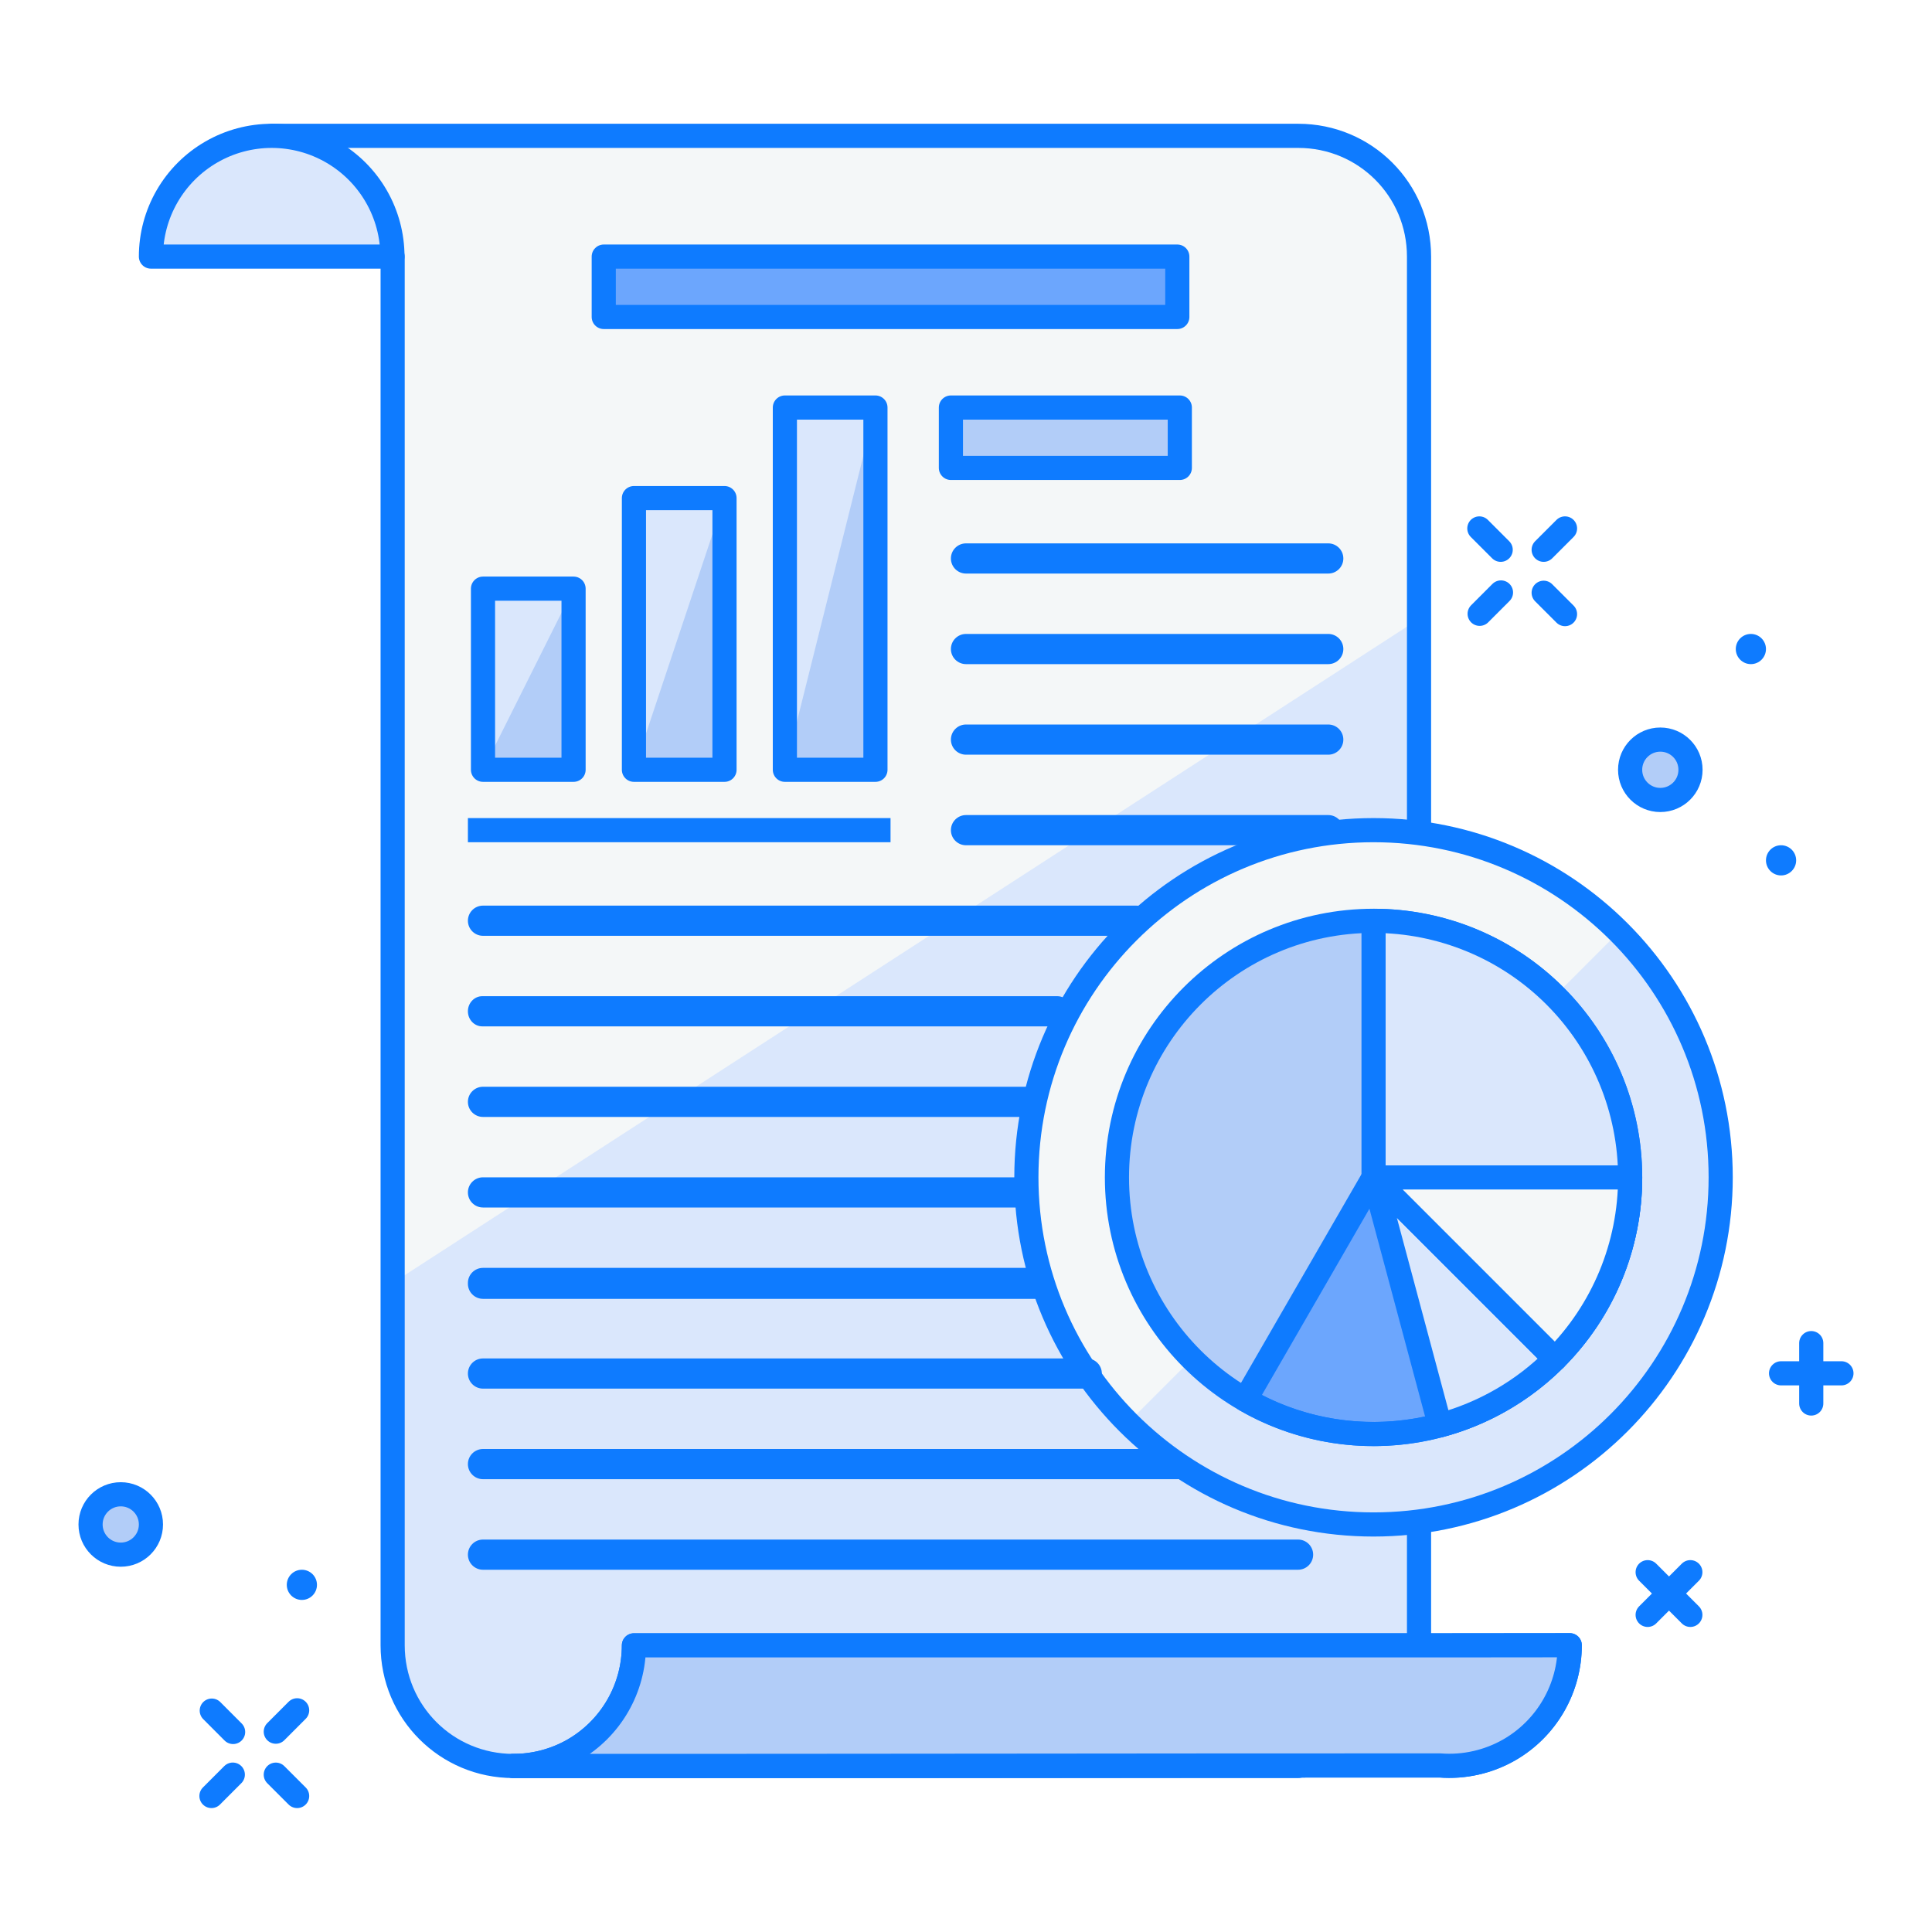
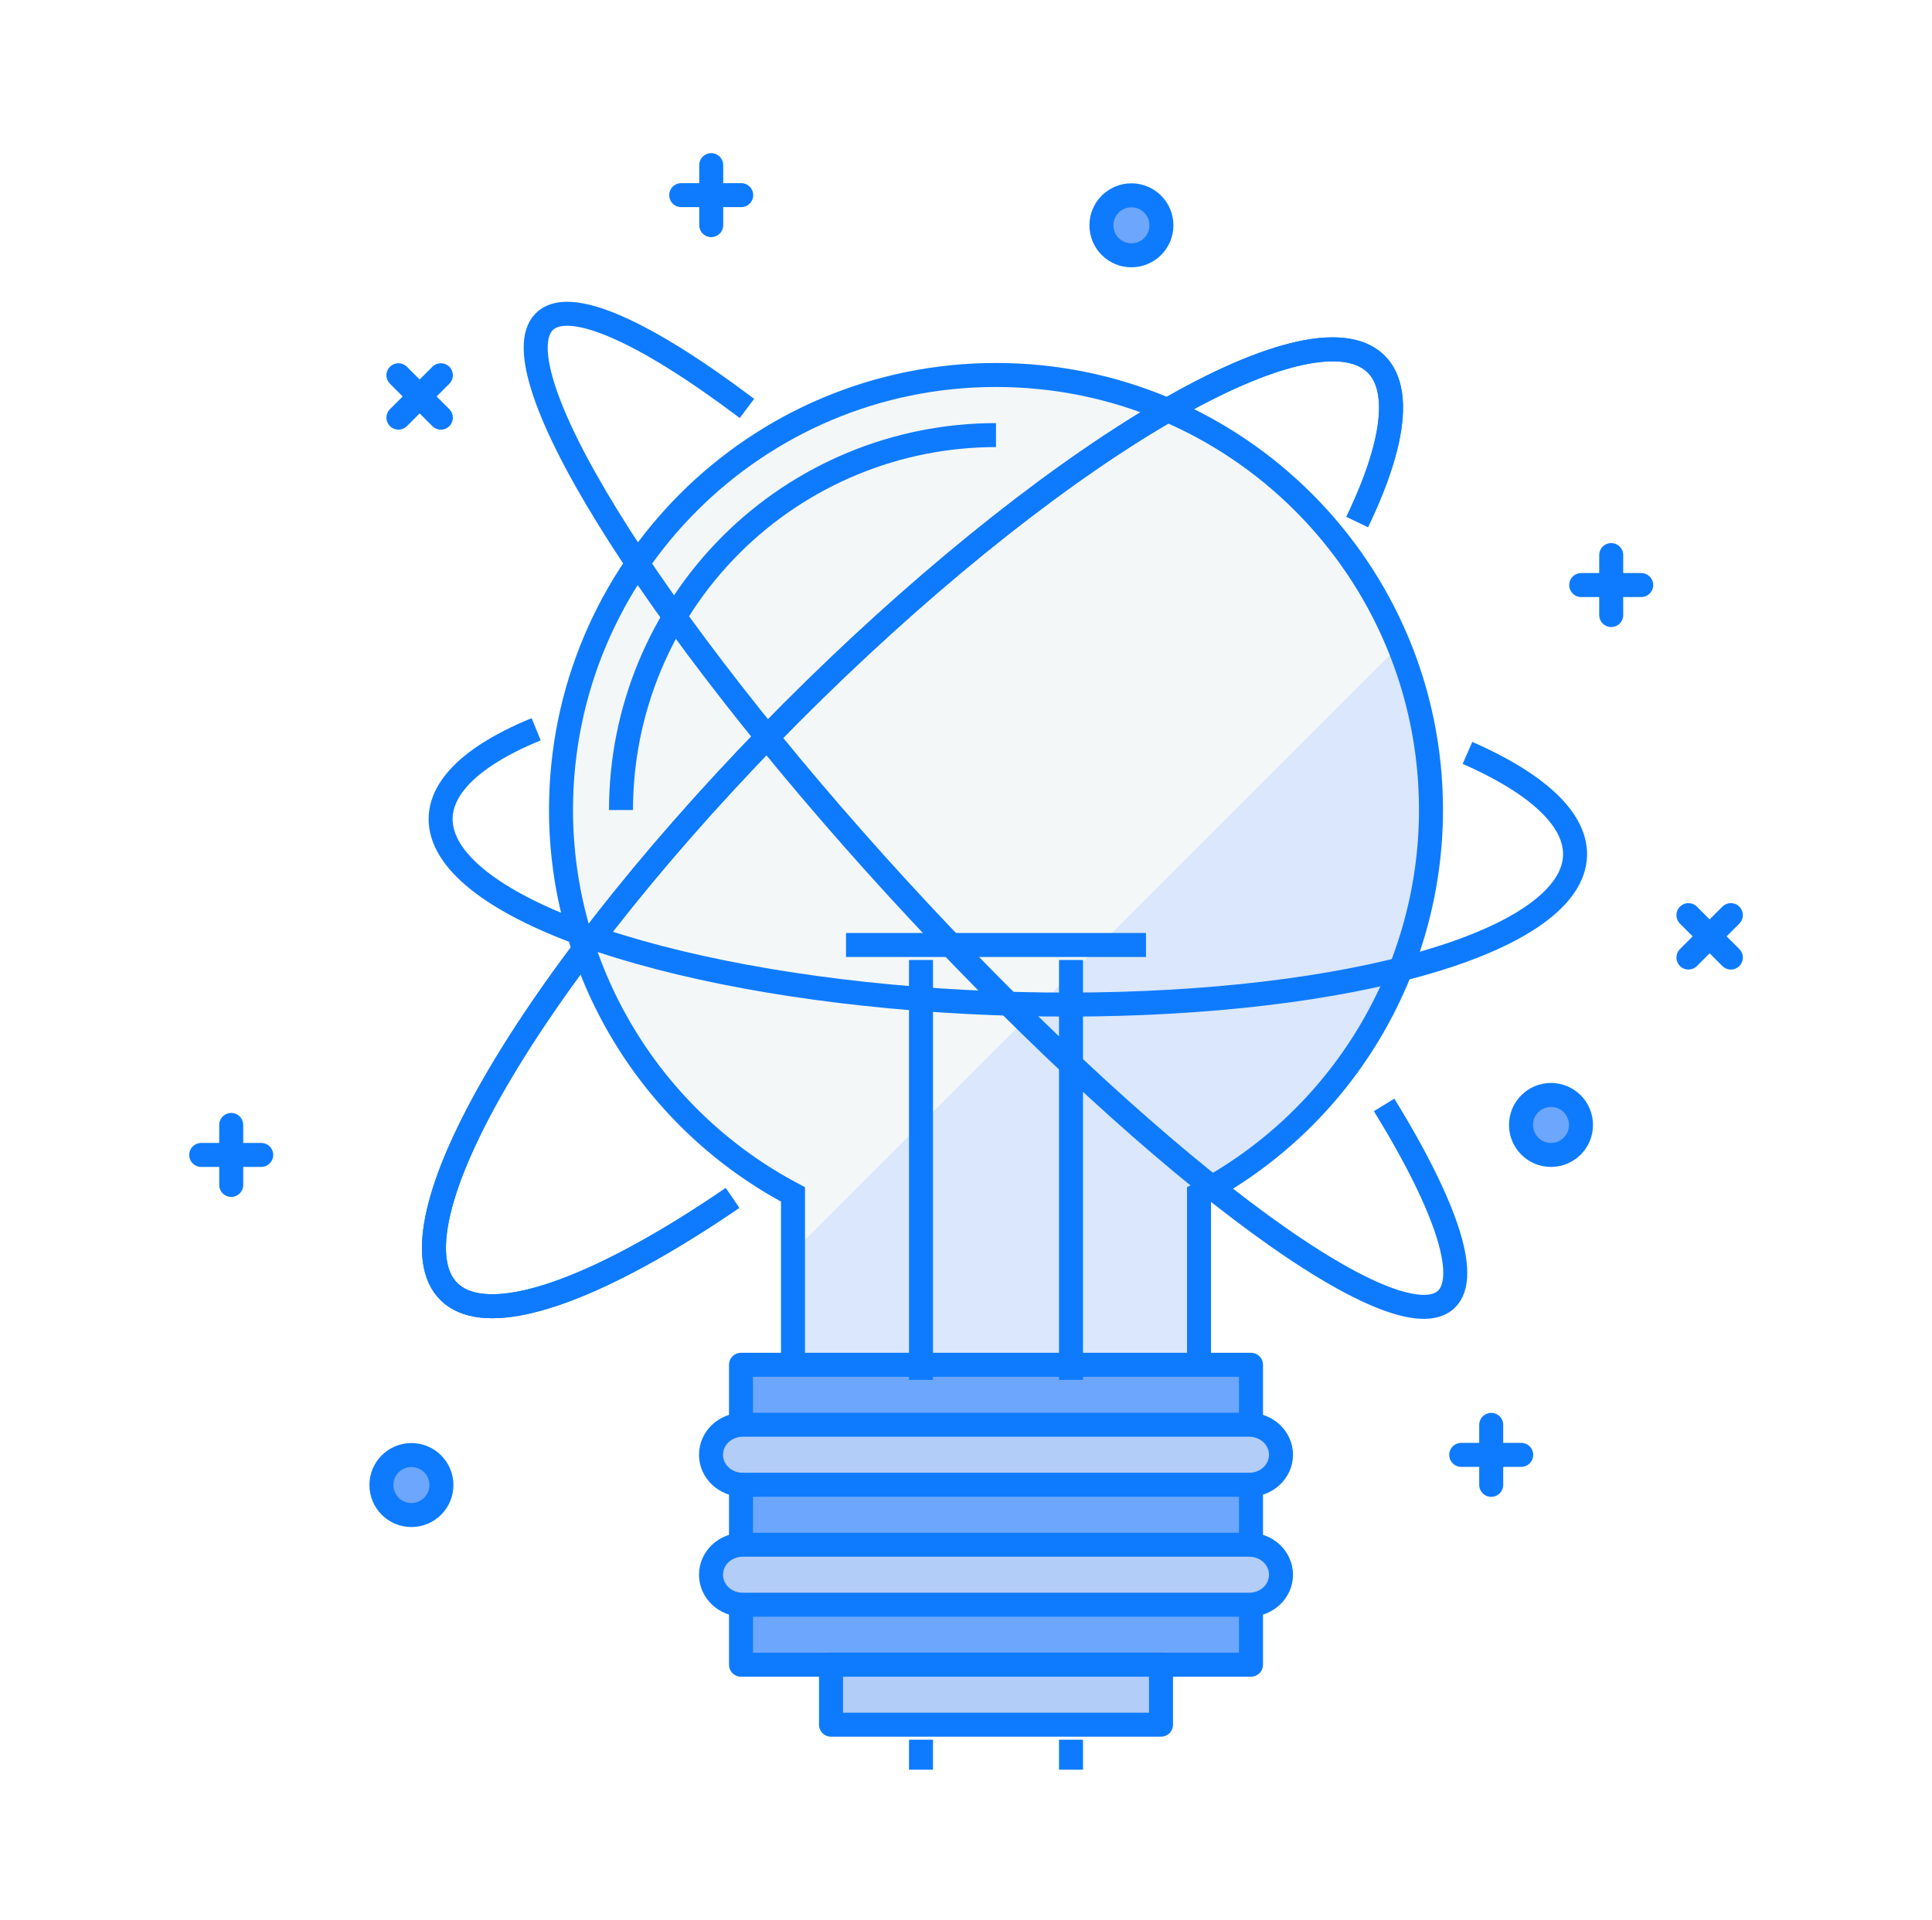
- <svg xmlns="http://www.w3.org/2000/svg" width="160" height="160" viewBox="0 0 160 160" fill="none">
-   <path d="M137.5 66.25C138.881 66.25 140 65.131 140 63.75C140 62.369 138.881 61.25 137.5 61.25C136.119 61.25 135 62.369 135 63.75C135 65.131 136.119 66.25 137.5 66.25Z" fill="#B2CDF8" />
-   <path d="M10 123.75C11.381 123.75 12.5 124.869 12.5 126.25C12.5 127.631 11.381 128.75 10 128.75C8.619 128.75 7.5 127.631 7.5 126.25C7.5 124.869 8.619 123.75 10 123.75Z" fill="#B2CDF8" />
-   <path d="M107.518 146.25H42.517C36.977 146.25 32.517 141.79 32.517 136.25V21.25L22.517 11.25H107.518C113.058 11.25 117.518 15.71 117.518 21.25V136.25" fill="#F4F7F8" />
-   <path d="M107.518 146.25H42.517C36.977 146.25 32.517 141.79 32.517 136.25V106.25L117.518 51.25V136.25" fill="#DAE7FC" />
-   <path d="M78.75 33.75H97.707V38.75H78.75V33.75Z" fill="#B2CDF8" />
-   <path d="M107.518 146.25H42.517C36.977 146.25 32.517 141.79 32.517 136.25V21.25M22.517 11.25H107.518C113.058 11.25 117.518 15.71 117.518 21.25V68.657M117.518 126.632V136.25" stroke="#0E7BFF" stroke-width="2" stroke-linecap="round" stroke-linejoin="round" />
-   <path d="M12.5 21.25C12.5 19.495 12.962 17.77 13.84 16.25C14.718 14.73 15.98 13.468 17.5 12.59C19.02 11.712 20.745 11.25 22.5 11.25C24.255 11.25 25.98 11.712 27.5 12.59C29.02 13.468 30.283 14.73 31.16 16.25C32.038 17.77 32.5 19.495 32.5 21.25H22.5H12.5Z" fill="#DAE7FC" stroke="#0E7BFF" stroke-width="2" stroke-linecap="round" stroke-linejoin="round" />
-   <path d="M130 136.25C130 138.006 129.539 139.731 128.661 141.251C127.783 142.772 126.521 144.035 125 144.912C123.256 145.912 121.252 146.364 119.248 146.207C89.998 146.207 74.998 146.25 42.498 146.25C44.255 146.25 45.978 145.797 47.498 144.925C49.018 144.047 50.281 142.784 51.159 141.263C52.037 139.741 52.498 138.016 52.498 136.26H119.998L130 136.25Z" stroke="#0E7BFF" stroke-width="2" stroke-linecap="round" stroke-linejoin="round" />
-   <path d="M97.5 21.25H50V26.25H97.5V21.25Z" fill="#6CA6FD" />
-   <path d="M97.5 21.25H50V26.25H97.5V21.25Z" stroke="#0E7BFF" stroke-width="2" stroke-linecap="round" stroke-linejoin="round" />
-   <path d="M38.75 68.75H73.75" stroke="#0E7BFF" stroke-width="2" />
-   <path d="M40 48.75H47.5V63.75H40V48.75Z" fill="#DAE7FC" />
-   <path d="M47.5 48.75V63.75H40L47.5 48.75Z" fill="#B2CDF8" />
-   <path d="M40 48.75H47.5V63.75H40V48.75Z" stroke="#0E7BFF" stroke-width="2" stroke-linecap="round" stroke-linejoin="round" />
-   <path d="M52.5 41.25H60V63.75H52.5V41.25Z" fill="#DAE7FC" />
-   <path d="M60 41.25V63.75H52.5L60 41.25Z" fill="#B2CDF8" />
-   <path d="M52.5 41.25H60V63.75H52.5V41.25Z" stroke="#0E7BFF" stroke-width="2" stroke-linecap="round" stroke-linejoin="round" />
-   <path d="M65 33.75H72.5V63.75H65V33.75Z" fill="#DAE7FC" />
-   <path d="M72.5 33.75V63.75H65L72.5 33.75Z" fill="#B2CDF8" />
-   <path d="M65 33.75H72.5V63.75H65V33.75ZM78.75 33.75H97.707V38.75H78.75V33.75Z" stroke="#0E7BFF" stroke-width="2" stroke-linecap="round" stroke-linejoin="round" />
-   <path d="M110 45H80C79.31 45 78.75 45.56 78.75 46.25C78.75 46.94 79.31 47.5 80 47.5H110C110.69 47.5 111.25 46.94 111.25 46.25C111.25 45.56 110.69 45 110 45Z" fill="#0E7BFF" />
-   <path d="M110 52.5H80C79.31 52.5 78.75 53.06 78.75 53.75C78.75 54.44 79.31 55 80 55H110C110.69 55 111.25 54.44 111.25 53.75C111.25 53.06 110.69 52.5 110 52.5Z" fill="#0E7BFF" />
-   <path d="M110 67.5H80C79.31 67.5 78.75 68.06 78.75 68.75C78.75 69.44 79.31 70 80 70H110C110.69 70 111.25 69.44 111.25 68.75C111.25 68.06 110.69 67.5 110 67.5Z" fill="#0E7BFF" />
-   <path d="M110 60H80C79.31 60 78.75 60.56 78.75 61.25C78.75 61.94 79.31 62.5 80 62.5H110C110.69 62.5 111.25 61.94 111.25 61.25C111.25 60.56 110.69 60 110 60Z" fill="#0E7BFF" />
-   <path d="M94.103 75H40C39.31 75 38.75 75.56 38.75 76.25C38.75 76.94 39.31 77.5 40 77.5H94.103C94.793 77.5 95.353 76.94 95.353 76.25C95.353 75.56 94.793 75 94.103 75Z" fill="#0E7BFF" />
-   <path d="M87.56 82.5H39.94C39.283 82.5 38.75 83.06 38.75 83.75C38.75 84.44 39.283 85 39.94 85H87.56C88.217 85 88.75 84.44 88.75 83.75C88.75 83.06 88.217 82.5 87.56 82.5Z" fill="#0E7BFF" />
-   <path d="M85 90H40C39.31 90 38.75 90.56 38.75 91.25C38.75 91.94 39.31 92.5 40 92.5H85C85.69 92.5 86.25 91.94 86.25 91.25C86.25 90.56 85.69 90 85 90Z" fill="#0E7BFF" />
-   <path d="M85 97.5H40C39.31 97.5 38.75 98.06 38.75 98.75C38.75 99.44 39.31 100 40 100H85C85.69 100 86.25 99.44 86.25 98.75C86.25 98.06 85.69 97.5 85 97.5Z" fill="#0E7BFF" />
-   <path d="M86.218 105H40C39.31 105 38.75 105.56 38.75 106.25V106.315C38.75 107.005 39.31 107.565 40 107.565H86.218C86.908 107.565 87.468 107.005 87.468 106.315V106.25C87.468 105.56 86.908 105 86.218 105Z" fill="#0E7BFF" />
-   <path d="M113.75 126.25C129.628 126.25 142.5 113.378 142.5 97.5C142.5 81.622 129.628 68.75 113.75 68.75C97.872 68.75 85 81.622 85 97.5C85 113.378 97.872 126.25 113.75 126.25Z" fill="#F4F7F8" />
-   <path d="M90 112.5H40C39.31 112.5 38.75 113.06 38.75 113.75C38.75 114.44 39.31 115 40 115H90C90.69 115 91.25 114.44 91.25 113.75C91.25 113.06 90.69 112.5 90 112.5Z" fill="#0E7BFF" />
-   <path d="M97.5 120H40C39.31 120 38.75 120.56 38.75 121.25C38.75 121.94 39.31 122.5 40 122.5H97.5C98.19 122.5 98.75 121.94 98.75 121.25C98.75 120.56 98.19 120 97.5 120Z" fill="#0E7BFF" />
-   <path d="M107.5 127.5H40C39.31 127.5 38.75 128.06 38.75 128.75C38.75 129.44 39.31 130 40 130H107.5C108.19 130 108.75 129.44 108.75 128.75C108.75 128.06 108.19 127.5 107.5 127.5Z" fill="#0E7BFF" />
-   <path d="M142.5 97.5C142.5 113.377 129.628 126.25 113.75 126.25C105.81 126.25 98.625 123.032 93.42 117.83L134.08 77.17C136.754 79.837 138.874 83.006 140.319 86.495C141.764 89.984 142.505 93.724 142.5 97.5Z" fill="#DAE7FC" />
-   <path d="M113.75 126.25C129.628 126.25 142.5 113.378 142.5 97.5C142.5 81.622 129.628 68.75 113.75 68.75C97.872 68.75 85 81.622 85 97.5C85 113.378 97.872 126.25 113.75 126.25Z" stroke="#0E7BFF" stroke-width="2" stroke-linecap="round" stroke-linejoin="round" />
-   <path d="M113.752 118.76C125.488 118.76 135.002 109.246 135.002 97.51C135.002 85.773 125.488 76.258 113.752 76.258C102.015 76.258 92.501 85.773 92.501 97.51C92.501 109.246 102.015 118.76 113.752 118.76Z" fill="#B2CDF8" />
-   <path d="M119.25 118.035C113.807 119.493 108.008 118.73 103.127 115.914L113.752 97.51L119.25 118.035Z" fill="#6CA6FD" />
-   <path d="M113.752 118.76C125.488 118.76 135.002 109.246 135.002 97.51C135.002 85.773 125.488 76.258 113.752 76.258C102.015 76.258 92.501 85.773 92.501 97.51C92.501 109.246 102.015 118.76 113.752 118.76Z" stroke="#0E7BFF" stroke-width="2" stroke-linecap="round" stroke-linejoin="round" />
-   <path d="M128.778 112.536C125.47 115.844 121.164 117.968 116.526 118.578C111.888 119.189 107.178 118.252 103.127 115.914L113.752 97.51L128.778 112.536Z" stroke="#0E7BFF" stroke-width="2" stroke-linecap="round" stroke-linejoin="round" />
-   <path d="M113.752 76.261C119.387 76.261 124.792 78.499 128.777 82.484C132.763 86.469 135.002 91.874 135.002 97.51H113.752V76.261Z" fill="#DAE7FC" />
-   <path d="M135.002 97.51C135.002 91.874 132.763 86.469 128.777 82.484C124.792 78.499 119.387 76.261 113.752 76.261V97.51M135.002 97.51H113.752M135.002 97.51C135.002 103.146 132.763 108.551 128.778 112.536L113.752 97.51" stroke="#0E7BFF" stroke-width="2" stroke-linecap="round" stroke-linejoin="round" />
-   <path d="M128.778 112.536C126.14 115.174 122.854 117.072 119.25 118.037L113.752 97.51L128.778 112.536Z" fill="#DAE7FC" stroke="#0E7BFF" stroke-width="2" stroke-linecap="round" stroke-linejoin="round" />
-   <path d="M135.002 97.51C135.002 103.146 132.763 108.551 128.778 112.536L113.752 97.51H135.002Z" fill="#F4F7F8" stroke="#0E7BFF" stroke-width="2" stroke-linecap="round" stroke-linejoin="round" />
-   <path d="M137.5 66.25C138.881 66.25 140 65.131 140 63.75C140 62.369 138.881 61.25 137.5 61.25C136.119 61.25 135 62.369 135 63.75C135 65.131 136.119 66.25 137.5 66.25Z" stroke="#0E7BFF" stroke-width="2" stroke-linecap="round" stroke-linejoin="round" />
-   <path d="M124.28 45.53L122.513 43.763M127.84 45.53L129.608 43.763M127.84 49.09L129.608 50.857M122.538 50.833L124.305 49.065M136.452 133.737L139.987 130.202M136.452 130.202L139.987 133.737M147.5 113.732H152.5M150 111.232V116.232" stroke="#0E7BFF" stroke-width="2" stroke-linecap="round" stroke-linejoin="round" />
-   <path d="M10 123.75C11.381 123.75 12.5 124.869 12.5 126.25C12.5 127.631 11.381 128.75 10 128.75C8.619 128.75 7.5 127.631 7.5 126.25C7.5 124.869 8.619 123.75 10 123.75Z" stroke="#0E7BFF" stroke-width="2" stroke-linecap="round" stroke-linejoin="round" />
-   <path d="M19.28 146.967L17.512 148.737M22.84 146.97L24.608 148.737M22.84 143.41L24.608 141.64M17.538 141.665L19.305 143.435" stroke="#0E7BFF" stroke-width="2" stroke-linecap="round" stroke-linejoin="round" />
-   <path d="M25 132.5C25.69 132.5 26.25 131.94 26.25 131.25C26.25 130.56 25.69 130 25 130C24.31 130 23.75 130.56 23.75 131.25C23.75 131.94 24.31 132.5 25 132.5Z" fill="#0E7BFF" />
-   <path d="M147.5 72.5C148.19 72.5 148.75 71.94 148.75 71.25C148.75 70.56 148.19 70 147.5 70C146.81 70 146.25 70.56 146.25 71.25C146.25 71.94 146.81 72.5 147.5 72.5Z" fill="#0E7BFF" />
-   <path d="M145 55C145.69 55 146.25 54.44 146.25 53.75C146.25 53.06 145.69 52.5 145 52.5C144.31 52.5 143.75 53.06 143.75 53.75C143.75 54.44 144.31 55 145 55Z" fill="#0E7BFF" />
-   <path d="M130 136.25C130 138.006 129.539 139.731 128.661 141.251C127.783 142.772 126.521 144.035 125 144.912C123.256 145.912 121.252 146.364 119.248 146.207C89.998 146.207 74.998 146.25 42.498 146.25C44.255 146.25 45.978 145.797 47.498 144.925C49.018 144.047 50.281 142.784 51.159 141.263C52.037 139.741 52.498 138.016 52.498 136.26H119.998L130 136.25Z" fill="#B2CDF8" stroke="#0E7BFF" stroke-width="2" stroke-linecap="round" stroke-linejoin="round" />
+ <svg xmlns="http://www.w3.org/2000/svg" width="161" height="160" viewBox="0 0 161 160" fill="none">
+   <path d="M34.285 126.28C35.666 126.28 36.785 125.161 36.785 123.78C36.785 122.399 35.666 121.28 34.285 121.28C32.904 121.28 31.785 122.399 31.785 123.78C31.785 125.161 32.904 126.28 34.285 126.28Z" fill="#6CA6FD" />
+   <path d="M129.25 96.265C130.631 96.265 131.75 95.146 131.75 93.765C131.75 92.384 130.631 91.265 129.25 91.265C127.869 91.265 126.75 92.384 126.75 93.765C126.75 95.146 127.869 96.265 129.25 96.265Z" fill="#6CA6FD" />
+   <path d="M94.285 21.28C95.665 21.28 96.785 20.161 96.785 18.78C96.785 17.399 95.665 16.28 94.285 16.28C92.904 16.28 91.785 17.399 91.785 18.78C91.785 20.161 92.904 21.28 94.285 21.28Z" fill="#6CA6FD" />
+   <path d="M69.25 138.745H96.75V143.755H69.25V138.745Z" fill="#B2CDF8" />
+   <path d="M104.25 134.217V138.755H61.75V113.755H104.25V128.725V134.217Z" fill="#6CA6FD" />
+   <path d="M99.918 113.735V99.555C105.749 96.477 110.63 91.867 114.037 86.221C117.443 80.575 119.246 74.106 119.25 67.513C119.25 47.487 103.02 31.255 83 31.255C62.98 31.255 46.75 47.487 46.75 67.513C46.754 74.106 48.557 80.575 51.963 86.221C55.37 91.867 60.251 96.477 66.082 99.555V113.735" fill="#F4F7F8" />
+   <path d="M116.575 53.848L66.08 104.343V113.733H99.92V99.558C105.751 96.478 110.632 91.868 114.038 86.221C117.444 80.575 119.246 74.107 119.25 67.513C119.25 62.675 118.295 58.063 116.575 53.848Z" fill="#DAE7FC" />
+   <path d="M99.918 113.735V99.555C105.749 96.477 110.63 91.867 114.037 86.221C117.443 80.575 119.246 74.106 119.25 67.513C119.25 47.487 103.02 31.255 83 31.255C62.98 31.255 46.75 47.487 46.75 67.513C46.754 74.106 48.557 80.575 51.963 86.221C55.37 91.867 60.251 96.477 66.082 99.555V113.735M76.75 80.015V115.015M89.25 80.015V115.015" stroke="#0E7BFF" stroke-width="2" />
+   <path d="M69.25 138.745H96.75V143.755H69.25V138.745Z" stroke="#0E7BFF" stroke-width="2" stroke-linecap="round" stroke-linejoin="round" />
+   <path d="M104.11 118.755H61.89C60.432 118.755 59.25 119.874 59.25 121.255C59.25 122.636 60.432 123.755 61.89 123.755H104.11C105.568 123.755 106.75 122.636 106.75 121.255C106.75 119.874 105.568 118.755 104.11 118.755Z" fill="#B2CDF8" />
+   <path d="M61.75 128.575V123.808M61.75 118.595V113.755H104.25V118.567M104.25 123.825V128.725M104.25 134.217V138.755H61.75V133.885" stroke="#0E7BFF" stroke-width="2" stroke-linecap="round" stroke-linejoin="round" />
+   <path d="M104.11 128.755H61.89C60.432 128.755 59.25 129.874 59.25 131.255C59.25 132.636 60.432 133.755 61.89 133.755H104.11C105.568 133.755 106.75 132.636 106.75 131.255C106.75 129.874 105.568 128.755 104.11 128.755Z" fill="#B2CDF8" />
+   <path d="M104.11 118.755H61.89C60.432 118.755 59.25 119.874 59.25 121.255C59.25 122.636 60.432 123.755 61.89 123.755H104.11C105.568 123.755 106.75 122.636 106.75 121.255C106.75 119.874 105.568 118.755 104.11 118.755Z" stroke="#0E7BFF" stroke-width="2" />
+   <path d="M104.11 128.755H61.89C60.432 128.755 59.25 129.874 59.25 131.255C59.25 132.636 60.432 133.755 61.89 133.755H104.11C105.568 133.755 106.75 132.636 106.75 131.255C106.75 129.874 105.568 128.755 104.11 128.755Z" stroke="#0E7BFF" stroke-width="2" />
+   <path d="M95.5 78.765H70.5M51.75 67.515C51.75 59.227 55.042 51.279 60.903 45.418C66.763 39.557 74.712 36.265 83 36.265" stroke="#0E7BFF" stroke-width="2" />
+   <path d="M115.343 92.094C120.765 100.917 122.563 106.801 120.344 108.455C118.126 110.109 112.07 107.398 103.507 100.917C94.946 94.438 84.576 84.718 74.671 73.89C64.766 63.061 56.136 52.008 50.673 43.154C45.209 34.299 43.358 28.367 45.528 26.659C47.698 24.951 53.71 27.607 62.246 34.044" stroke="#0E7BFF" stroke-width="2" />
+   <path d="M44.68 60.784C38.255 63.419 35.58 66.766 37.162 70.191C38.745 73.615 44.474 76.88 53.266 79.366C62.056 81.853 73.299 83.388 84.864 83.682C96.429 83.976 107.515 83.008 116.021 80.962C124.528 78.915 129.864 75.931 131.02 72.575C132.175 69.22 129.069 65.726 122.29 62.755" stroke="#0E7BFF" stroke-width="2" />
+   <path d="M34.285 126.28C35.666 126.28 36.785 125.161 36.785 123.78C36.785 122.399 35.666 121.28 34.285 121.28C32.904 121.28 31.785 122.399 31.785 123.78C31.785 125.161 32.904 126.28 34.285 126.28Z" stroke="#0E7BFF" stroke-width="2" stroke-linecap="round" stroke-linejoin="round" />
+   <path d="M129.25 96.265C130.631 96.265 131.75 95.146 131.75 93.765C131.75 92.384 130.631 91.265 129.25 91.265C127.869 91.265 126.75 92.384 126.75 93.765C126.75 95.146 127.869 96.265 129.25 96.265Z" stroke="#0E7BFF" stroke-width="2" stroke-linecap="round" stroke-linejoin="round" />
+   <path d="M94.285 21.28C95.665 21.28 96.785 20.161 96.785 18.78C96.785 17.399 95.665 16.28 94.285 16.28C92.904 16.28 91.785 17.399 91.785 18.78C91.785 20.161 92.904 21.28 94.285 21.28Z" stroke="#0E7BFF" stroke-width="2" stroke-linecap="round" stroke-linejoin="round" />
+   <path d="M19.268 98.765V93.765M16.768 96.265H21.768M124.268 123.765V118.765M121.768 121.265H126.768M134.268 51.265V46.265M131.768 48.765H136.768M59.268 18.765V13.765M56.768 16.265H61.768M33.203 34.813L36.738 31.277M33.203 31.277L36.738 34.813M140.703 79.813L144.238 76.277M140.703 76.277L144.238 79.813" stroke="#0E7BFF" stroke-width="2" stroke-linecap="round" stroke-linejoin="round" />
+   <path d="M76.75 145.005V147.505M89.25 145.005V147.505" stroke="#0E7BFF" stroke-width="2" />
+   <path d="M61.039 99.852C51.256 106.541 43.447 109.718 39.325 108.685C35.204 107.652 35.105 102.494 39.053 94.342C43 86.189 50.67 75.708 60.381 65.197C70.093 54.686 81.052 45.002 90.855 38.272C100.66 31.54 108.509 28.31 112.679 29.291C116.849 30.272 117.001 35.383 113.101 43.504" stroke="#0E7BFF" stroke-width="2" />
+   <path d="M61.039 99.852C51.256 106.541 43.447 109.718 39.325 108.685C35.204 107.652 35.105 102.494 39.053 94.342C43 86.189 50.67 75.708 60.381 65.197C70.093 54.686 81.052 45.002 90.855 38.272C100.66 31.54 108.509 28.31 112.679 29.291C116.849 30.272 117.001 35.383 113.101 43.504" stroke="#0E7BFF" stroke-width="2" />
</svg>
